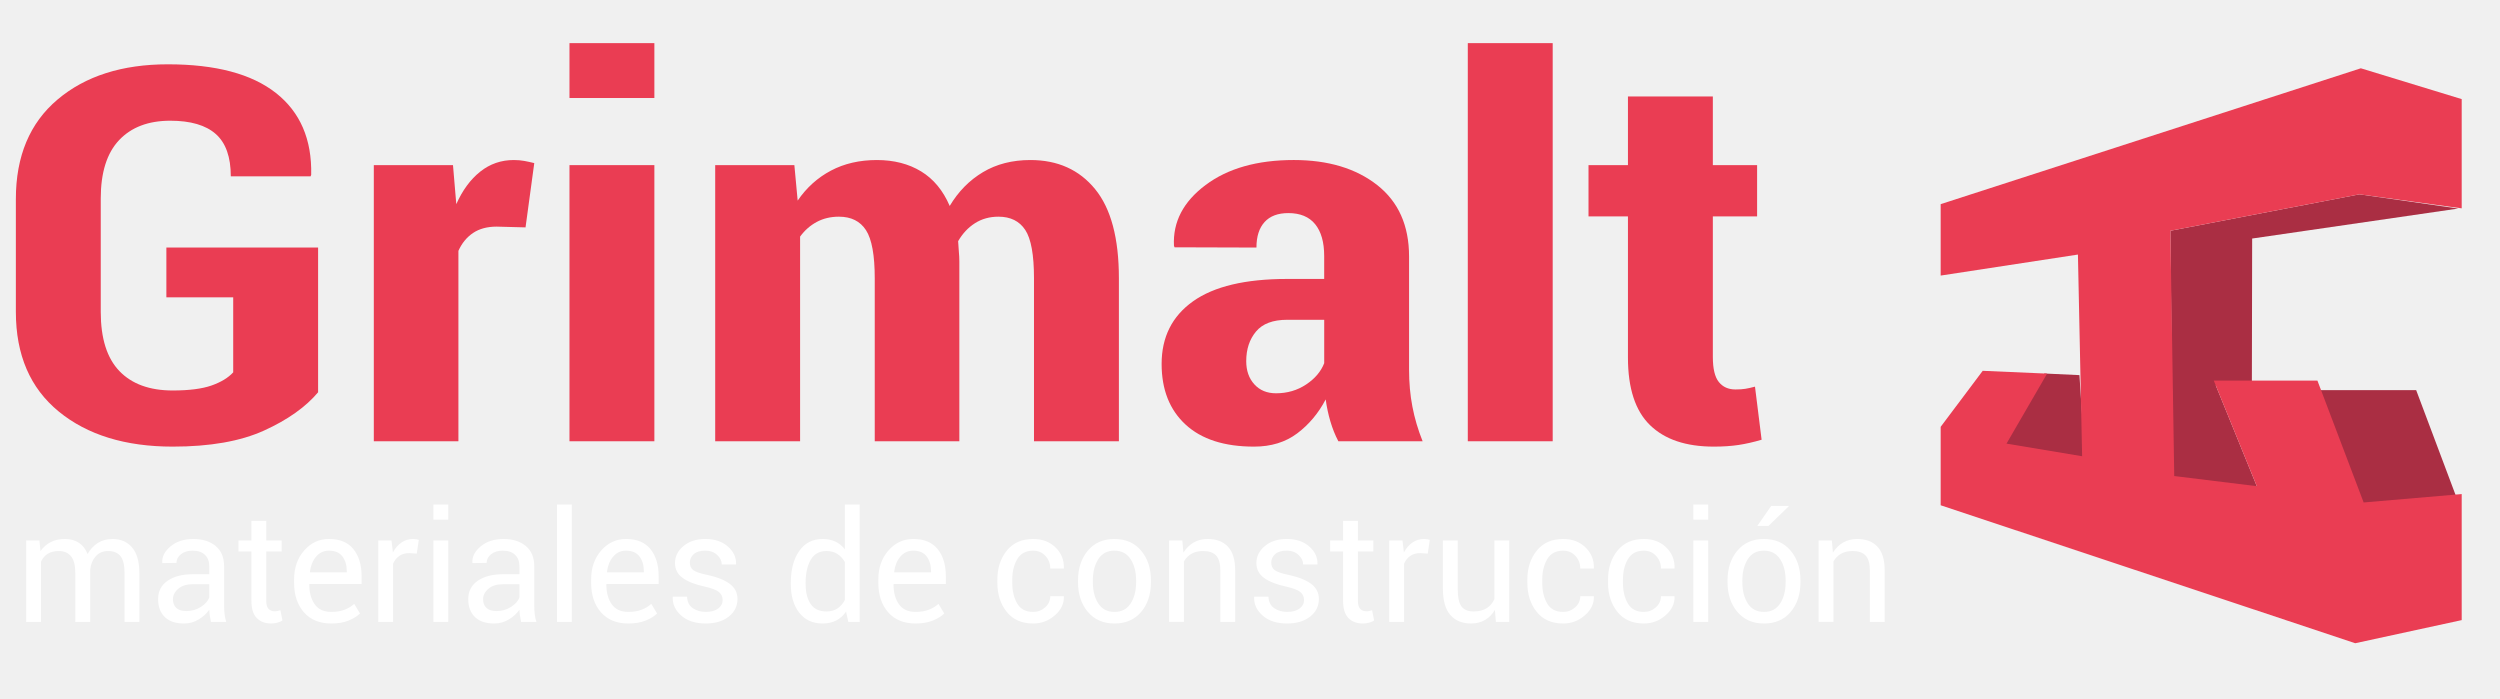
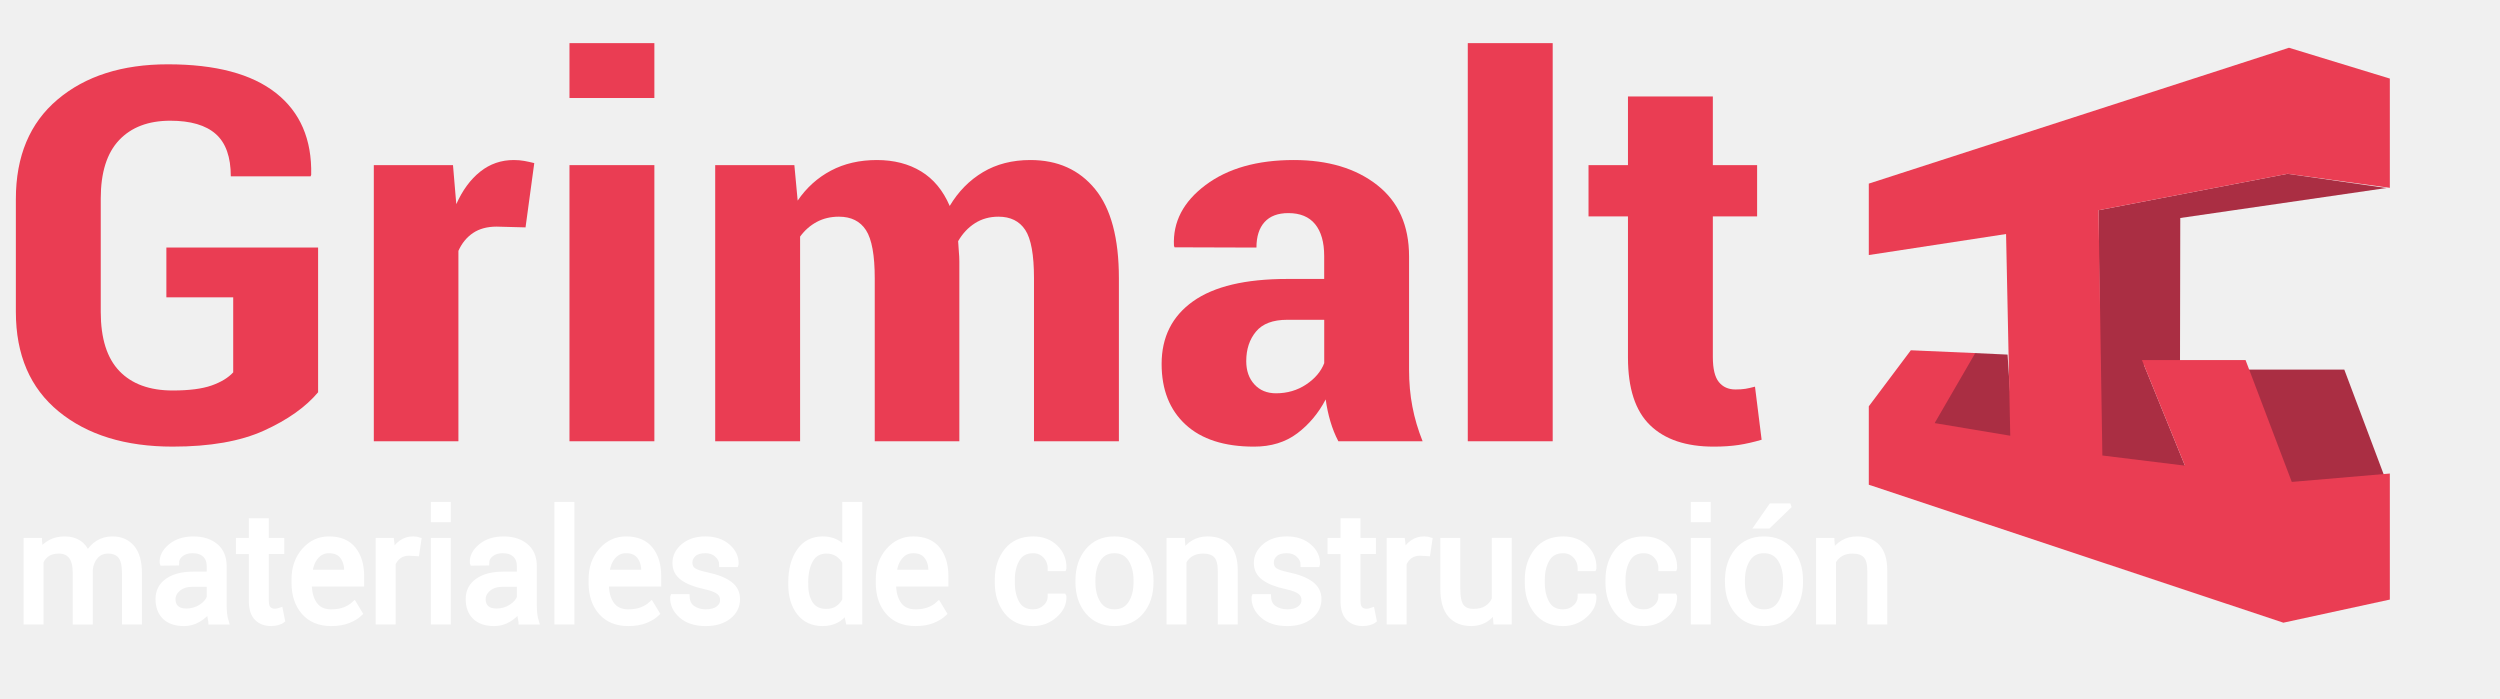
- <svg xmlns="http://www.w3.org/2000/svg" version="1.1" baseProfile="tiny" id="Layer_1" x="0px" y="0px" width="243.5px" height="68px" viewBox="0 0 243.5 68" xml:space="preserve">
+ <svg xmlns="http://www.w3.org/2000/svg" version="1.1" id="Layer_1" x="0px" y="0px" width="243.5px" height="68px" viewBox="0 0 243.5 68" enable-background="new 0 0 243.5 68" xml:space="preserve">
  <g>
    <g>
      <g>
-         <polygon fill="#AA2E43" points="235.335,38 225.717,38 229.912,49.754 239.429,48.893    " />
+         <polygon fill="#AA2E43" points="228.335,36 218.717,36 222.912,47.754 232.43,46.893    " />
      </g>
      <g>
-         <polygon fill="#AA2E43" points="239.429,20.313 219.36,23.233 219.332,37.48 215.81,37.523 219.984,47.776 211.646,46.573      211.394,22.476 229.811,18.928    " />
+         <polygon fill="#AA2E43" points="232.43,18.313 212.359,21.233 212.332,35.48 208.811,35.523 212.984,45.775 204.646,44.573      204.395,20.476 222.811,16.928    " />
      </g>
      <g>
-         <polygon fill="#AA2E43" points="199.117,36.378 202.536,36.537 203.073,44.643 195.313,43.275    " />
+         <polygon fill="#AA2E43" points="192.117,34.378 195.536,34.537 196.072,42.643 188.312,41.275    " />
      </g>
    </g>
-     <polygon fill="#EA3D53" points="189.021,49.213 229.4,62.65 239.769,60.399 239.769,48.122 230.219,48.94 225.717,37.071    215.623,37.071 219.812,47.355 211.77,46.366 211.394,22.476 229.811,18.928 239.769,20.293 239.769,9.653 229.945,6.651    189.021,19.884 189.021,26.841 202.39,24.794 202.799,44.439 195.433,43.21 199.389,36.39 193.115,36.117 189.021,41.574  " />
+     <polygon fill="#EA3D53" points="182.021,47.213 222.4,60.65 232.77,58.398 232.77,46.122 223.219,46.939 218.717,35.07    208.623,35.07 212.812,45.355 204.77,44.366 204.395,20.476 222.811,16.928 232.77,18.293 232.77,7.653 222.945,4.651    182.021,17.884 182.021,24.841 195.391,22.794 195.799,42.439 188.434,41.21 192.389,34.391 186.115,34.117 182.021,39.574  " />
  </g>
  <g>
-     <path fill="#EA3D53" d="M30.984,38.207c-1.213,1.441-2.967,2.685-5.263,3.728c-2.298,1.045-5.263,1.566-8.899,1.566   c-4.614,0-8.313-1.139-11.099-3.418c-2.786-2.278-4.178-5.514-4.178-9.707V19.389c0-4.176,1.353-7.408,4.061-9.695   c2.707-2.287,6.29-3.43,10.746-3.43c4.652,0,8.161,0.932,10.527,2.796c2.365,1.865,3.508,4.521,3.431,7.967l-0.059,0.149h-7.771   c0-1.889-0.489-3.264-1.466-4.126s-2.454-1.292-4.427-1.292c-2.132,0-3.793,0.629-4.985,1.889c-1.193,1.26-1.789,3.157-1.789,5.692   v11.037c0,2.585,0.605,4.508,1.818,5.767c1.211,1.259,2.941,1.89,5.19,1.89c1.602,0,2.863-0.163,3.782-0.485   c0.918-0.323,1.623-0.75,2.111-1.281v-7.308h-6.509v-4.847h14.778V38.207z" />
-     <path fill="#EA3D53" d="M51.187,22.148l-2.815-0.075c-0.918,0-1.686,0.208-2.301,0.621c-0.615,0.416-1.09,0.995-1.422,1.741v18.544   h-8.24V16.083h7.712l0.322,3.803c0.605-1.358,1.383-2.415,2.331-3.168c0.948-0.754,2.038-1.131,3.27-1.131   c0.371,0,0.713,0.029,1.026,0.087c0.312,0.058,0.635,0.128,0.968,0.211L51.187,22.148z" />
+     <path fill="#EA3D53" d="M30.984,38.207c-1.213,1.441-2.967,2.686-5.263,3.729c-2.298,1.045-5.263,1.565-8.899,1.565   c-4.614,0-8.313-1.14-11.099-3.418c-2.786-2.278-4.178-5.515-4.178-9.707V19.389c0-4.176,1.353-7.408,4.061-9.695   c2.707-2.287,6.29-3.43,10.746-3.43c4.652,0,8.161,0.932,10.527,2.796c2.365,1.865,3.508,4.521,3.431,7.967l-0.059,0.149H22.48   c0-1.889-0.489-3.264-1.466-4.126c-0.977-0.862-2.454-1.292-4.427-1.292c-2.132,0-3.793,0.629-4.985,1.889   c-1.193,1.26-1.789,3.157-1.789,5.692v11.037c0,2.585,0.605,4.508,1.818,5.767c1.211,1.26,2.941,1.891,5.19,1.891   c1.602,0,2.863-0.163,3.782-0.485c0.918-0.323,1.623-0.75,2.111-1.28v-7.309h-6.509v-4.847h14.778L30.984,38.207L30.984,38.207z" />
+     <path fill="#EA3D53" d="M51.187,22.148l-2.815-0.075c-0.918,0-1.686,0.208-2.301,0.621c-0.615,0.416-1.09,0.995-1.422,1.741v18.543   h-8.24V16.083h7.712l0.322,3.803c0.605-1.358,1.383-2.415,2.331-3.168c0.948-0.754,2.038-1.131,3.27-1.131   c0.371,0,0.713,0.029,1.026,0.087c0.312,0.058,0.635,0.128,0.968,0.211L51.187,22.148z" />
    <path fill="#EA3D53" d="M63.736,9.546h-8.269V4.201h8.269V9.546z M63.736,42.979h-8.269V16.083h8.269V42.979z" />
-     <path fill="#EA3D53" d="M77.371,16.083l0.322,3.456c0.86-1.259,1.939-2.233,3.24-2.921c1.3-0.687,2.79-1.031,4.472-1.031   c1.661,0,3.097,0.369,4.31,1.106c1.211,0.738,2.141,1.861,2.786,3.368c0.84-1.408,1.92-2.505,3.24-3.293   c1.319-0.787,2.859-1.181,4.619-1.181c2.658,0,4.759,0.944,6.304,2.834c1.543,1.889,2.316,4.781,2.316,8.675v15.885h-8.269V27.095   c0-2.27-0.284-3.836-0.851-4.698c-0.567-0.861-1.437-1.292-2.609-1.292c-0.861,0-1.623,0.212-2.287,0.634   c-0.665,0.423-1.212,1.006-1.642,1.752c0.02,0.415,0.044,0.771,0.074,1.069c0.029,0.298,0.044,0.597,0.044,0.895v17.525H85.2   V27.095c0-2.237-0.284-3.794-0.85-4.673c-0.567-0.878-1.447-1.317-2.639-1.317c-0.802,0-1.52,0.17-2.155,0.51   c-0.636,0.339-1.178,0.816-1.627,1.429v19.937H69.66V16.083H77.371z" />
-     <path fill="#EA3D53" d="M130.355,42.979c-0.313-0.597-0.572-1.244-0.777-1.939c-0.205-0.696-0.358-1.409-0.455-2.137   c-0.704,1.341-1.627,2.444-2.771,3.305c-1.144,0.862-2.546,1.293-4.208,1.293c-2.894,0-5.117-0.715-6.671-2.15   c-1.554-1.433-2.331-3.401-2.331-5.904c0-2.618,1.021-4.652,3.064-6.103c2.042-1.45,5.096-2.175,9.163-2.175h3.607v-2.237   c0-1.342-0.294-2.374-0.88-3.095s-1.457-1.082-2.61-1.082c-1.017,0-1.789,0.291-2.316,0.871c-0.528,0.581-0.792,1.409-0.792,2.486   l-7.975-0.025l-0.059-0.149c-0.118-2.32,0.909-4.292,3.078-5.916c2.17-1.624,5.034-2.436,8.591-2.436   c3.343,0,6.05,0.812,8.122,2.436c2.072,1.624,3.108,3.945,3.108,6.96v11.037c0,1.259,0.107,2.453,0.323,3.579   c0.214,1.127,0.547,2.255,0.997,3.381H130.355z M124.286,38.306c1.093,0,2.071-0.286,2.932-0.858   c0.859-0.571,1.446-1.263,1.76-2.076v-4.225h-3.607c-1.388,0-2.4,0.381-3.035,1.144c-0.636,0.762-0.953,1.723-0.953,2.883   c0,0.929,0.264,1.683,0.792,2.262C122.703,38.016,123.406,38.306,124.286,38.306z" />
-     <path fill="#EA3D53" d="M151.232,42.979h-8.269V4.201h8.269V42.979z" />
-     <path fill="#EA3D53" d="M166.831,9.396v6.687h4.311v4.997h-4.311v13.697c0,1.142,0.195,1.954,0.587,2.436   c0.389,0.48,0.927,0.72,1.613,0.72c0.389,0,0.712-0.02,0.967-0.063c0.253-0.041,0.565-0.111,0.938-0.21l0.645,5.17   c-0.783,0.231-1.531,0.401-2.243,0.51c-0.714,0.106-1.521,0.161-2.419,0.161c-2.699,0-4.765-0.695-6.202-2.088   c-1.437-1.392-2.155-3.588-2.155-6.588V21.08h-3.841v-4.997h3.841V9.396H166.831z" />
+     <path fill="#EA3D53" d="M77.371,16.083l0.322,3.456c0.86-1.259,1.939-2.233,3.24-2.921c1.3-0.687,2.79-1.031,4.472-1.031   c1.661,0,3.097,0.369,4.31,1.106c1.211,0.738,2.141,1.861,2.786,3.368c0.84-1.408,1.92-2.505,3.24-3.293   c1.319-0.787,2.859-1.181,4.619-1.181c2.658,0,4.759,0.944,6.304,2.834c1.543,1.889,2.316,4.781,2.316,8.675V42.98h-8.269V27.095   c0-2.27-0.284-3.836-0.851-4.698c-0.567-0.861-1.437-1.292-2.609-1.292c-0.861,0-1.623,0.212-2.287,0.634   c-0.665,0.423-1.212,1.006-1.642,1.752c0.02,0.415,0.044,0.771,0.074,1.069c0.029,0.298,0.044,0.597,0.044,0.895V42.98H85.2V27.095   c0-2.237-0.284-3.794-0.85-4.673c-0.567-0.878-1.447-1.317-2.639-1.317c-0.802,0-1.52,0.17-2.155,0.51   c-0.636,0.339-1.178,0.816-1.627,1.429V42.98H69.66V16.083H77.371z" />
+     <path fill="#EA3D53" d="M130.355,42.979c-0.313-0.597-0.572-1.244-0.777-1.938c-0.205-0.696-0.357-1.409-0.455-2.138   c-0.704,1.342-1.627,2.445-2.771,3.306c-1.144,0.862-2.545,1.293-4.208,1.293c-2.894,0-5.117-0.715-6.671-2.149   c-1.554-1.434-2.331-3.401-2.331-5.904c0-2.618,1.021-4.652,3.064-6.104c2.042-1.45,5.096-2.175,9.163-2.175h3.607v-2.237   c0-1.342-0.295-2.374-0.881-3.095c-0.586-0.721-1.457-1.082-2.609-1.082c-1.018,0-1.789,0.291-2.316,0.871   c-0.527,0.581-0.792,1.409-0.792,2.486l-7.975-0.025l-0.059-0.149c-0.118-2.32,0.909-4.292,3.078-5.916   c2.17-1.624,5.034-2.436,8.592-2.436c3.342,0,6.049,0.812,8.121,2.436s3.108,3.945,3.108,6.96V36.02   c0,1.258,0.106,2.453,0.323,3.578c0.213,1.127,0.547,2.256,0.996,3.381H130.355z M124.286,38.307c1.093,0,2.071-0.287,2.932-0.858   c0.859-0.571,1.446-1.263,1.761-2.076v-4.225h-3.607c-1.389,0-2.4,0.381-3.035,1.144c-0.636,0.762-0.953,1.723-0.953,2.883   c0,0.93,0.264,1.684,0.792,2.262C122.703,38.016,123.406,38.307,124.286,38.307z" />
+     <path fill="#EA3D53" d="M151.232,42.979h-8.27V4.201h8.27V42.979z" />
+     <path fill="#EA3D53" d="M166.831,9.396v6.687h4.312v4.997h-4.312v13.697c0,1.142,0.194,1.953,0.587,2.436   c0.389,0.48,0.928,0.721,1.613,0.721c0.389,0,0.712-0.021,0.967-0.063c0.253-0.041,0.564-0.111,0.938-0.21l0.646,5.17   c-0.783,0.23-1.531,0.4-2.243,0.51c-0.714,0.105-1.521,0.161-2.419,0.161c-2.698,0-4.765-0.694-6.202-2.088   c-1.438-1.392-2.154-3.588-2.154-6.588V21.08h-3.842v-4.997h3.842V9.396H166.831z" />
  </g>
  <g>
-     <path fill="#FFFFFF" d="M3.839,52.643l0.103,1.041c0.259-0.376,0.588-0.668,0.986-0.876c0.398-0.208,0.861-0.312,1.389-0.312   s0.981,0.122,1.36,0.367c0.379,0.244,0.664,0.611,0.854,1.1c0.254-0.455,0.585-0.812,0.993-1.074   c0.408-0.261,0.886-0.392,1.433-0.392c0.807,0,1.444,0.277,1.914,0.832c0.469,0.555,0.704,1.389,0.704,2.503v4.743h-1.444v-4.757   c0-0.782-0.134-1.335-0.403-1.661c-0.269-0.325-0.67-0.487-1.202-0.487c-0.494,0-0.894,0.171-1.199,0.513   c-0.306,0.342-0.485,0.774-0.539,1.297v0.059v5.036H7.335v-4.757c0-0.743-0.138-1.287-0.414-1.631   c-0.276-0.344-0.673-0.517-1.191-0.517c-0.439,0-0.801,0.09-1.085,0.271c-0.283,0.181-0.501,0.435-0.652,0.762v5.872H2.549v-7.932   H3.839z" />
-     <path fill="#FFFFFF" d="M20.545,60.575c-0.049-0.239-0.087-0.451-0.113-0.634c-0.027-0.183-0.043-0.368-0.048-0.553   c-0.269,0.381-0.62,0.7-1.052,0.957c-0.433,0.257-0.898,0.385-1.396,0.385c-0.826,0-1.455-0.211-1.888-0.634   c-0.433-0.423-0.649-1.005-0.649-1.749c0-0.757,0.307-1.35,0.92-1.777c0.613-0.428,1.445-0.642,2.496-0.642h1.569v-0.784   c0-0.464-0.142-0.832-0.425-1.104c-0.283-0.271-0.684-0.407-1.202-0.407c-0.469,0-0.848,0.117-1.136,0.352   c-0.288,0.234-0.433,0.516-0.433,0.843l-1.371,0.015l-0.015-0.044c-0.034-0.577,0.236-1.104,0.81-1.583   c0.574-0.479,1.316-0.718,2.225-0.718c0.899,0,1.623,0.229,2.17,0.686s0.821,1.115,0.821,1.976v3.819   c0,0.284,0.015,0.557,0.044,0.821c0.03,0.264,0.083,0.523,0.162,0.777H20.545z M18.148,59.519c0.523,0,0.995-0.134,1.415-0.403   c0.42-0.269,0.694-0.576,0.821-0.923v-1.29h-1.62c-0.582,0-1.047,0.146-1.396,0.439c-0.349,0.293-0.524,0.638-0.524,1.034   c0,0.352,0.11,0.63,0.33,0.836C17.393,59.417,17.718,59.519,18.148,59.519z" />
-     <path fill="#FFFFFF" d="M25.933,50.73v1.913h1.503v1.07h-1.503v4.816c0,0.372,0.077,0.633,0.231,0.785s0.358,0.227,0.612,0.227   c0.083,0,0.176-0.011,0.278-0.033s0.188-0.045,0.257-0.07l0.198,0.99c-0.107,0.088-0.267,0.16-0.477,0.216   c-0.21,0.056-0.418,0.084-0.623,0.084c-0.586,0-1.053-0.177-1.4-0.531c-0.347-0.354-0.521-0.91-0.521-1.668v-4.816h-1.261v-1.07   h1.261V50.73H25.933z" />
-     <path fill="#FFFFFF" d="M32.266,60.729c-1.139,0-2.027-0.364-2.665-1.092c-0.638-0.728-0.957-1.686-0.957-2.874V56.44   c0-1.139,0.329-2.081,0.986-2.826c0.657-0.746,1.46-1.118,2.408-1.118c1.061,0,1.856,0.33,2.386,0.99s0.795,1.537,0.795,2.631   v0.763h-5.073l-0.022,0.037c0,0.796,0.176,1.443,0.528,1.939c0.352,0.496,0.889,0.744,1.612,0.744c0.489,0,0.917-0.069,1.287-0.209   c0.369-0.139,0.686-0.331,0.949-0.575l0.564,0.938c-0.283,0.273-0.657,0.504-1.122,0.692S32.921,60.729,32.266,60.729z    M32.039,53.633c-0.503,0-0.92,0.194-1.25,0.583c-0.33,0.388-0.531,0.886-0.604,1.492l0.015,0.037h3.577v-0.118   c0-0.576-0.142-1.053-0.425-1.429C33.068,53.821,32.63,53.633,32.039,53.633z" />
-     <path fill="#FFFFFF" d="M40.594,53.919l-0.74-0.044c-0.381,0-0.703,0.091-0.964,0.271c-0.262,0.181-0.463,0.435-0.605,0.762v5.667   h-1.444v-7.932h1.29l0.139,1.158c0.225-0.41,0.502-0.73,0.832-0.96c0.33-0.23,0.71-0.345,1.14-0.345   c0.107,0,0.21,0.009,0.308,0.026s0.178,0.035,0.242,0.055L40.594,53.919z" />
-     <path fill="#FFFFFF" d="M43.658,50.613h-1.444v-1.474h1.444V50.613z M43.658,60.575h-1.444v-7.932h1.444V60.575z" />
-     <path fill="#FFFFFF" d="M50.754,60.575c-0.049-0.239-0.087-0.451-0.113-0.634c-0.027-0.183-0.043-0.368-0.048-0.553   c-0.269,0.381-0.62,0.7-1.052,0.957c-0.433,0.257-0.898,0.385-1.396,0.385c-0.826,0-1.455-0.211-1.888-0.634   c-0.433-0.423-0.649-1.005-0.649-1.749c0-0.757,0.307-1.35,0.92-1.777c0.613-0.428,1.445-0.642,2.496-0.642h1.569v-0.784   c0-0.464-0.142-0.832-0.425-1.104c-0.283-0.271-0.684-0.407-1.202-0.407c-0.469,0-0.848,0.117-1.136,0.352   c-0.288,0.234-0.433,0.516-0.433,0.843l-1.371,0.015l-0.015-0.044c-0.034-0.577,0.236-1.104,0.81-1.583   c0.574-0.479,1.316-0.718,2.225-0.718c0.899,0,1.623,0.229,2.17,0.686s0.821,1.115,0.821,1.976v3.819   c0,0.284,0.015,0.557,0.044,0.821c0.03,0.264,0.083,0.523,0.162,0.777H50.754z M48.357,59.519c0.523,0,0.995-0.134,1.415-0.403   c0.42-0.269,0.694-0.576,0.821-0.923v-1.29h-1.62c-0.582,0-1.047,0.146-1.396,0.439c-0.349,0.293-0.524,0.638-0.524,1.034   c0,0.352,0.11,0.63,0.33,0.836C47.602,59.417,47.927,59.519,48.357,59.519z" />
-     <path fill="#FFFFFF" d="M55.694,60.575H54.25V49.139h1.444V60.575z" />
-     <path fill="#FFFFFF" d="M61.199,60.729c-1.139,0-2.027-0.364-2.665-1.092c-0.638-0.728-0.957-1.686-0.957-2.874V56.44   c0-1.139,0.329-2.081,0.986-2.826c0.657-0.746,1.46-1.118,2.408-1.118c1.061,0,1.856,0.33,2.386,0.99s0.795,1.537,0.795,2.631   v0.763h-5.073l-0.022,0.037c0,0.796,0.176,1.443,0.528,1.939c0.352,0.496,0.889,0.744,1.612,0.744c0.489,0,0.917-0.069,1.287-0.209   c0.369-0.139,0.686-0.331,0.949-0.575L64,59.754c-0.283,0.273-0.657,0.504-1.122,0.692S61.854,60.729,61.199,60.729z    M60.972,53.633c-0.503,0-0.92,0.194-1.25,0.583c-0.33,0.388-0.531,0.886-0.604,1.492l0.015,0.037h3.577v-0.118   c0-0.576-0.142-1.053-0.425-1.429C62.001,53.821,61.563,53.633,60.972,53.633z" />
-     <path fill="#FFFFFF" d="M70.385,58.441c0-0.317-0.121-0.577-0.363-0.777c-0.242-0.2-0.7-0.376-1.375-0.528   c-0.934-0.2-1.651-0.481-2.151-0.843c-0.501-0.362-0.751-0.846-0.751-1.452c0-0.645,0.275-1.197,0.825-1.657   c0.55-0.459,1.262-0.689,2.137-0.689c0.899,0,1.627,0.245,2.185,0.733c0.557,0.489,0.823,1.058,0.799,1.708l-0.015,0.044h-1.378   c0-0.342-0.15-0.652-0.451-0.931c-0.3-0.279-0.681-0.418-1.14-0.418c-0.508,0-0.888,0.115-1.14,0.345   c-0.251,0.229-0.377,0.503-0.377,0.821c0,0.313,0.109,0.555,0.326,0.726c0.218,0.171,0.666,0.328,1.345,0.469   c0.973,0.205,1.71,0.496,2.214,0.873c0.503,0.376,0.755,0.867,0.755,1.473c0,0.704-0.285,1.278-0.854,1.723   c-0.569,0.445-1.313,0.667-2.232,0.667c-1.012,0-1.808-0.256-2.39-0.77s-0.858-1.112-0.829-1.796l0.015-0.044h1.378   c0.024,0.513,0.215,0.888,0.572,1.125c0.356,0.237,0.774,0.355,1.253,0.355c0.513,0,0.915-0.108,1.206-0.326   C70.239,59.056,70.385,58.779,70.385,58.441z" />
-     <path fill="#FFFFFF" d="M77.026,56.755c0-1.275,0.272-2.304,0.817-3.086c0.545-0.782,1.309-1.173,2.291-1.173   c0.464,0,0.876,0.085,1.235,0.257c0.359,0.171,0.666,0.42,0.92,0.748v-4.362h1.444v11.436h-1.107l-0.22-1.004   c-0.259,0.381-0.579,0.67-0.96,0.865s-0.824,0.293-1.327,0.293c-0.968,0-1.726-0.351-2.272-1.052   c-0.547-0.701-0.821-1.624-0.821-2.767V56.755z M78.47,56.91c0,0.801,0.164,1.443,0.491,1.924c0.327,0.481,0.835,0.722,1.524,0.722   c0.43,0,0.792-0.098,1.085-0.293c0.293-0.195,0.533-0.469,0.718-0.821V54.74c-0.186-0.327-0.426-0.587-0.722-0.781   c-0.296-0.193-0.651-0.29-1.067-0.29c-0.694,0-1.206,0.286-1.536,0.858c-0.33,0.572-0.495,1.314-0.495,2.228V56.91z" />
-     <path fill="#FFFFFF" d="M89.172,60.729c-1.139,0-2.027-0.364-2.665-1.092c-0.638-0.728-0.957-1.686-0.957-2.874V56.44   c0-1.139,0.329-2.081,0.986-2.826c0.657-0.746,1.46-1.118,2.408-1.118c1.061,0,1.856,0.33,2.386,0.99s0.795,1.537,0.795,2.631   v0.763h-5.073l-0.022,0.037c0,0.796,0.176,1.443,0.528,1.939c0.352,0.496,0.889,0.744,1.612,0.744c0.489,0,0.917-0.069,1.287-0.209   c0.369-0.139,0.686-0.331,0.949-0.575l0.564,0.938c-0.283,0.273-0.657,0.504-1.122,0.692S89.828,60.729,89.172,60.729z    M88.945,53.633c-0.503,0-0.92,0.194-1.25,0.583c-0.33,0.388-0.531,0.886-0.604,1.492l0.015,0.037h3.577v-0.118   c0-0.576-0.142-1.053-0.425-1.429C89.974,53.821,89.537,53.633,88.945,53.633z" />
-     <path fill="#FFFFFF" d="M100.63,59.6c0.445,0,0.833-0.147,1.166-0.443c0.333-0.295,0.499-0.659,0.499-1.088h1.305l0.022,0.044   c0.02,0.684-0.273,1.292-0.879,1.821c-0.606,0.53-1.31,0.795-2.111,0.795c-1.114,0-1.974-0.378-2.58-1.136   c-0.606-0.757-0.909-1.701-0.909-2.83v-0.308c0-1.119,0.304-2.059,0.913-2.818c0.608-0.76,1.467-1.14,2.577-1.14   c0.885,0,1.609,0.274,2.173,0.821c0.564,0.548,0.837,1.22,0.817,2.016l-0.015,0.044h-1.312c0-0.484-0.158-0.896-0.473-1.235   c-0.315-0.339-0.712-0.509-1.191-0.509c-0.708,0-1.225,0.275-1.55,0.825s-0.487,1.216-0.487,1.998v0.308   c0,0.797,0.16,1.469,0.48,2.016C99.392,59.326,99.912,59.6,100.63,59.6z" />
-     <path fill="#FFFFFF" d="M104.999,56.536c0-1.173,0.318-2.139,0.953-2.899c0.635-0.76,1.498-1.14,2.587-1.14   c1.1,0,1.968,0.379,2.606,1.136s0.957,1.725,0.957,2.903v0.161c0,1.183-0.317,2.15-0.953,2.903c-0.635,0.753-1.5,1.129-2.595,1.129   s-1.961-0.377-2.599-1.132s-0.957-1.722-0.957-2.899V56.536z M106.443,56.697c0,0.841,0.177,1.535,0.531,2.082   s0.881,0.821,1.58,0.821c0.689,0,1.212-0.273,1.569-0.821s0.535-1.241,0.535-2.082v-0.161c0-0.831-0.18-1.522-0.539-2.075   c-0.359-0.552-0.886-0.828-1.58-0.828c-0.689,0-1.21,0.276-1.565,0.828c-0.354,0.553-0.531,1.244-0.531,2.075V56.697z" />
-     <path fill="#FFFFFF" d="M115.159,52.643l0.103,1.18c0.264-0.42,0.595-0.746,0.993-0.979c0.398-0.232,0.852-0.348,1.36-0.348   c0.855,0,1.518,0.25,1.987,0.751c0.469,0.501,0.704,1.274,0.704,2.32v5.007h-1.444v-4.978c0-0.699-0.138-1.195-0.414-1.488   c-0.276-0.293-0.698-0.44-1.264-0.44c-0.445,0-0.822,0.089-1.133,0.268c-0.311,0.179-0.556,0.429-0.737,0.751v5.886h-1.444v-7.932   H115.159z" />
-     <path fill="#FFFFFF" d="M127.013,58.441c0-0.317-0.121-0.577-0.363-0.777c-0.242-0.2-0.7-0.376-1.375-0.528   c-0.934-0.2-1.651-0.481-2.151-0.843c-0.501-0.362-0.751-0.846-0.751-1.452c0-0.645,0.275-1.197,0.825-1.657   c0.55-0.459,1.262-0.689,2.137-0.689c0.899,0,1.627,0.245,2.185,0.733c0.557,0.489,0.823,1.058,0.799,1.708l-0.015,0.044h-1.378   c0-0.342-0.15-0.652-0.451-0.931c-0.3-0.279-0.681-0.418-1.14-0.418c-0.508,0-0.888,0.115-1.14,0.345   c-0.251,0.229-0.377,0.503-0.377,0.821c0,0.313,0.109,0.555,0.326,0.726c0.218,0.171,0.666,0.328,1.345,0.469   c0.973,0.205,1.71,0.496,2.214,0.873c0.503,0.376,0.755,0.867,0.755,1.473c0,0.704-0.285,1.278-0.854,1.723   c-0.569,0.445-1.313,0.667-2.232,0.667c-1.012,0-1.808-0.256-2.39-0.77s-0.858-1.112-0.829-1.796l0.015-0.044h1.378   c0.024,0.513,0.215,0.888,0.572,1.125c0.356,0.237,0.774,0.355,1.253,0.355c0.513,0,0.915-0.108,1.206-0.326   C126.867,59.056,127.013,58.779,127.013,58.441z" />
-     <path fill="#FFFFFF" d="M132.261,50.73v1.913h1.503v1.07h-1.503v4.816c0,0.372,0.077,0.633,0.231,0.785s0.358,0.227,0.612,0.227   c0.083,0,0.176-0.011,0.278-0.033s0.188-0.045,0.257-0.07l0.198,0.99c-0.107,0.088-0.267,0.16-0.477,0.216   c-0.21,0.056-0.418,0.084-0.623,0.084c-0.586,0-1.053-0.177-1.4-0.531c-0.347-0.354-0.521-0.91-0.521-1.668v-4.816h-1.261v-1.07   h1.261V50.73H132.261z" />
-     <path fill="#FFFFFF" d="M139.064,53.919l-0.74-0.044c-0.381,0-0.703,0.091-0.964,0.271c-0.262,0.181-0.463,0.435-0.605,0.762v5.667   h-1.444v-7.932h1.29l0.139,1.158c0.225-0.41,0.502-0.73,0.832-0.96c0.33-0.23,0.71-0.345,1.14-0.345   c0.107,0,0.21,0.009,0.308,0.026s0.178,0.035,0.242,0.055L139.064,53.919z" />
-     <path fill="#FFFFFF" d="M145.603,59.402c-0.249,0.425-0.569,0.752-0.96,0.982c-0.391,0.229-0.843,0.344-1.356,0.344   c-0.865,0-1.539-0.276-2.023-0.828s-0.726-1.412-0.726-2.581v-4.677h1.444v4.691c0,0.846,0.125,1.427,0.374,1.745   c0.249,0.318,0.638,0.477,1.166,0.477c0.513,0,0.937-0.104,1.272-0.312c0.334-0.208,0.587-0.502,0.758-0.883v-5.718h1.444v7.932   h-1.297L145.603,59.402z" />
-     <path fill="#FFFFFF" d="M152.251,59.6c0.445,0,0.833-0.147,1.166-0.443c0.333-0.295,0.499-0.659,0.499-1.088h1.305l0.022,0.044   c0.02,0.684-0.273,1.292-0.879,1.821c-0.606,0.53-1.31,0.795-2.111,0.795c-1.114,0-1.974-0.378-2.58-1.136   c-0.606-0.757-0.909-1.701-0.909-2.83v-0.308c0-1.119,0.304-2.059,0.913-2.818c0.608-0.76,1.467-1.14,2.577-1.14   c0.885,0,1.609,0.274,2.173,0.821c0.564,0.548,0.837,1.22,0.817,2.016l-0.015,0.044h-1.312c0-0.484-0.158-0.896-0.473-1.235   c-0.315-0.339-0.712-0.509-1.191-0.509c-0.708,0-1.225,0.275-1.55,0.825s-0.487,1.216-0.487,1.998v0.308   c0,0.797,0.16,1.469,0.48,2.016C151.014,59.326,151.533,59.6,152.251,59.6z" />
-     <path fill="#FFFFFF" d="M160.11,59.6c0.445,0,0.833-0.147,1.166-0.443c0.333-0.295,0.499-0.659,0.499-1.088h1.305l0.022,0.044   c0.02,0.684-0.273,1.292-0.879,1.821c-0.606,0.53-1.31,0.795-2.111,0.795c-1.114,0-1.974-0.378-2.58-1.136   c-0.606-0.757-0.909-1.701-0.909-2.83v-0.308c0-1.119,0.304-2.059,0.913-2.818c0.608-0.76,1.467-1.14,2.577-1.14   c0.885,0,1.609,0.274,2.173,0.821c0.564,0.548,0.837,1.22,0.817,2.016l-0.015,0.044h-1.312c0-0.484-0.158-0.896-0.473-1.235   c-0.315-0.339-0.712-0.509-1.191-0.509c-0.708,0-1.225,0.275-1.55,0.825s-0.487,1.216-0.487,1.998v0.308   c0,0.797,0.16,1.469,0.48,2.016C158.872,59.326,159.392,59.6,160.11,59.6z" />
-     <path fill="#FFFFFF" d="M166.377,50.613h-1.444v-1.474h1.444V50.613z M166.377,60.575h-1.444v-7.932h1.444V60.575z" />
-     <path fill="#FFFFFF" d="M168.262,56.536c0-1.173,0.318-2.139,0.953-2.899c0.635-0.76,1.498-1.14,2.587-1.14   c1.1,0,1.968,0.379,2.606,1.136s0.957,1.725,0.957,2.903v0.161c0,1.183-0.317,2.15-0.953,2.903c-0.635,0.753-1.5,1.129-2.595,1.129   s-1.961-0.377-2.599-1.132s-0.957-1.722-0.957-2.899V56.536z M169.706,56.697c0,0.841,0.177,1.535,0.531,2.082   s0.881,0.821,1.58,0.821c0.689,0,1.212-0.273,1.569-0.821s0.535-1.241,0.535-2.082v-0.161c0-0.831-0.18-1.522-0.539-2.075   c-0.359-0.552-0.886-0.828-1.58-0.828c-0.689,0-1.21,0.276-1.565,0.828c-0.354,0.553-0.531,1.244-0.531,2.075V56.697z    M172.514,49.279h1.686l0.015,0.044l-1.972,1.906h-1.085L172.514,49.279z" />
-     <path fill="#FFFFFF" d="M178.422,52.643l0.103,1.18c0.264-0.42,0.595-0.746,0.993-0.979c0.398-0.232,0.852-0.348,1.36-0.348   c0.855,0,1.518,0.25,1.987,0.751c0.469,0.501,0.704,1.274,0.704,2.32v5.007h-1.444v-4.978c0-0.699-0.138-1.195-0.414-1.488   c-0.276-0.293-0.698-0.44-1.264-0.44c-0.445,0-0.822,0.089-1.133,0.268c-0.311,0.179-0.556,0.429-0.737,0.751v5.886h-1.444v-7.932   H178.422z" />
+     <path fill="#FFFFFF" stroke="#FFFFFF" stroke-width="0.5" stroke-miterlimit="10" d="M3.839,52.643l0.103,1.041   c0.259-0.375,0.588-0.668,0.986-0.875c0.398-0.209,0.861-0.312,1.389-0.312c0.528,0,0.981,0.122,1.36,0.367   c0.379,0.244,0.664,0.611,0.854,1.1c0.254-0.455,0.585-0.812,0.993-1.074c0.408-0.261,0.886-0.392,1.433-0.392   c0.807,0,1.444,0.276,1.914,0.832c0.469,0.555,0.704,1.389,0.704,2.503v4.743h-1.444v-4.757c0-0.782-0.134-1.336-0.403-1.661   s-0.67-0.487-1.202-0.487c-0.494,0-0.894,0.171-1.199,0.514c-0.306,0.342-0.485,0.773-0.539,1.297v0.059v5.036H7.335v-4.757   c0-0.743-0.138-1.287-0.414-1.631C6.645,53.843,6.248,53.67,5.73,53.67c-0.439,0-0.801,0.09-1.085,0.271   c-0.283,0.181-0.501,0.435-0.652,0.762v5.872H2.549v-7.933H3.839z" />
+     <path fill="#FFFFFF" stroke="#FFFFFF" stroke-width="0.5" stroke-miterlimit="10" d="M20.545,60.575   c-0.049-0.239-0.087-0.451-0.113-0.634c-0.027-0.184-0.043-0.368-0.048-0.553c-0.269,0.381-0.62,0.699-1.052,0.956   c-0.433,0.257-0.898,0.386-1.396,0.386c-0.826,0-1.455-0.211-1.888-0.635c-0.433-0.423-0.649-1.005-0.649-1.748   c0-0.758,0.307-1.351,0.92-1.777c0.613-0.428,1.445-0.643,2.496-0.643h1.569v-0.783c0-0.465-0.142-0.832-0.425-1.104   c-0.283-0.271-0.684-0.407-1.202-0.407c-0.469,0-0.848,0.117-1.136,0.352s-0.433,0.517-0.433,0.844l-1.371,0.015l-0.015-0.044   c-0.034-0.576,0.236-1.104,0.81-1.583c0.574-0.479,1.316-0.718,2.225-0.718c0.899,0,1.623,0.229,2.17,0.686   c0.547,0.457,0.821,1.115,0.821,1.977v3.818c0,0.285,0.015,0.558,0.044,0.821c0.03,0.265,0.083,0.523,0.162,0.777h-1.489V60.575z    M18.148,59.52c0.523,0,0.995-0.135,1.415-0.403s0.694-0.576,0.821-0.923v-1.291h-1.62c-0.582,0-1.047,0.146-1.396,0.439   c-0.349,0.293-0.524,0.639-0.524,1.034c0,0.353,0.11,0.63,0.33,0.836C17.393,59.417,17.718,59.52,18.148,59.52z" />
+     <path fill="#FFFFFF" stroke="#FFFFFF" stroke-width="0.5" stroke-miterlimit="10" d="M25.933,50.73v1.912h1.503v1.07h-1.503v4.816   c0,0.371,0.077,0.633,0.231,0.785c0.154,0.151,0.358,0.227,0.612,0.227c0.083,0,0.176-0.011,0.278-0.033   c0.102-0.021,0.188-0.045,0.257-0.07l0.198,0.99c-0.107,0.088-0.267,0.16-0.477,0.217c-0.21,0.056-0.418,0.084-0.623,0.084   c-0.586,0-1.053-0.178-1.4-0.531c-0.347-0.354-0.521-0.91-0.521-1.668v-4.816h-1.261v-1.07h1.261V50.73H25.933z" />
+     <path fill="#FFFFFF" stroke="#FFFFFF" stroke-width="0.5" stroke-miterlimit="10" d="M32.266,60.729   c-1.139,0-2.027-0.363-2.665-1.092c-0.638-0.728-0.957-1.686-0.957-2.873v-0.324c0-1.139,0.329-2.08,0.986-2.825   c0.657-0.746,1.46-1.118,2.408-1.118c1.061,0,1.856,0.33,2.386,0.99c0.53,0.66,0.795,1.537,0.795,2.631v0.763h-5.073l-0.022,0.037   c0,0.796,0.176,1.442,0.528,1.938s0.889,0.744,1.612,0.744c0.489,0,0.917-0.068,1.287-0.209c0.369-0.139,0.686-0.33,0.949-0.574   l0.564,0.938c-0.283,0.273-0.657,0.504-1.122,0.691C33.477,60.634,32.921,60.729,32.266,60.729z M32.039,53.633   c-0.503,0-0.92,0.194-1.25,0.583c-0.33,0.388-0.531,0.886-0.604,1.492l0.015,0.037h3.577v-0.118c0-0.576-0.142-1.053-0.425-1.429   C33.068,53.82,32.63,53.633,32.039,53.633z" />
+     <path fill="#FFFFFF" stroke="#FFFFFF" stroke-width="0.5" stroke-miterlimit="10" d="M40.594,53.919l-0.74-0.044   c-0.381,0-0.703,0.091-0.964,0.271c-0.262,0.181-0.463,0.435-0.605,0.762v5.667h-1.444v-7.933h1.29l0.139,1.158   c0.225-0.41,0.502-0.73,0.832-0.96s0.71-0.345,1.14-0.345c0.107,0,0.21,0.009,0.308,0.025c0.098,0.018,0.178,0.035,0.242,0.056   L40.594,53.919z" />
+     <path fill="#FFFFFF" stroke="#FFFFFF" stroke-width="0.5" stroke-miterlimit="10" d="M43.658,50.613h-1.444v-1.475h1.444V50.613z    M43.658,60.575h-1.444v-7.933h1.444V60.575z" />
+     <path fill="#FFFFFF" stroke="#FFFFFF" stroke-width="0.5" stroke-miterlimit="10" d="M50.754,60.575   c-0.049-0.239-0.087-0.451-0.113-0.634c-0.027-0.184-0.043-0.368-0.048-0.553c-0.269,0.381-0.62,0.699-1.052,0.956   c-0.433,0.257-0.898,0.386-1.396,0.386c-0.826,0-1.455-0.211-1.888-0.635c-0.433-0.423-0.649-1.005-0.649-1.748   c0-0.758,0.307-1.351,0.92-1.777c0.613-0.428,1.445-0.643,2.496-0.643h1.569v-0.783c0-0.465-0.142-0.832-0.425-1.104   c-0.283-0.271-0.684-0.407-1.202-0.407c-0.469,0-0.848,0.117-1.136,0.352s-0.433,0.517-0.433,0.844l-1.371,0.015l-0.015-0.044   c-0.034-0.576,0.236-1.104,0.81-1.583c0.574-0.479,1.316-0.718,2.225-0.718c0.899,0,1.623,0.229,2.17,0.686   c0.547,0.457,0.821,1.115,0.821,1.977v3.818c0,0.285,0.015,0.558,0.044,0.821c0.03,0.265,0.083,0.523,0.162,0.777h-1.489V60.575z    M48.357,59.52c0.523,0,0.995-0.135,1.415-0.403s0.694-0.576,0.821-0.923v-1.291h-1.62c-0.582,0-1.047,0.146-1.396,0.439   c-0.349,0.293-0.524,0.639-0.524,1.034c0,0.353,0.11,0.63,0.33,0.836C47.602,59.417,47.927,59.52,48.357,59.52z" />
+     <path fill="#FFFFFF" stroke="#FFFFFF" stroke-width="0.5" stroke-miterlimit="10" d="M55.694,60.575H54.25V49.139h1.444V60.575z" />
+     <path fill="#FFFFFF" stroke="#FFFFFF" stroke-width="0.5" stroke-miterlimit="10" d="M61.199,60.729   c-1.139,0-2.027-0.363-2.665-1.092c-0.638-0.728-0.957-1.686-0.957-2.873v-0.324c0-1.139,0.329-2.08,0.986-2.825   c0.657-0.746,1.46-1.118,2.408-1.118c1.061,0,1.856,0.33,2.386,0.99c0.53,0.66,0.795,1.537,0.795,2.631v0.763h-5.073l-0.022,0.037   c0,0.796,0.176,1.442,0.528,1.938s0.889,0.744,1.612,0.744c0.489,0,0.917-0.068,1.287-0.209c0.369-0.139,0.686-0.33,0.949-0.574   L64,59.754c-0.283,0.273-0.657,0.504-1.122,0.691C62.413,60.634,61.854,60.729,61.199,60.729z M60.972,53.633   c-0.503,0-0.92,0.194-1.25,0.583c-0.33,0.388-0.531,0.886-0.604,1.492l0.015,0.037h3.577v-0.118c0-0.576-0.142-1.053-0.425-1.429   C62.001,53.82,61.563,53.633,60.972,53.633z" />
+     <path fill="#FFFFFF" stroke="#FFFFFF" stroke-width="0.5" stroke-miterlimit="10" d="M70.385,58.441   c0-0.317-0.121-0.577-0.363-0.777s-0.7-0.376-1.375-0.528c-0.934-0.2-1.651-0.48-2.151-0.843c-0.501-0.361-0.751-0.846-0.751-1.452   c0-0.646,0.275-1.196,0.825-1.657c0.55-0.459,1.262-0.688,2.137-0.688c0.899,0,1.627,0.245,2.185,0.733   c0.557,0.488,0.823,1.058,0.799,1.707l-0.015,0.045h-1.378c0-0.342-0.15-0.652-0.451-0.932c-0.3-0.279-0.681-0.418-1.14-0.418   c-0.508,0-0.888,0.115-1.14,0.346c-0.251,0.229-0.377,0.502-0.377,0.82c0,0.312,0.109,0.555,0.326,0.727   c0.218,0.17,0.666,0.328,1.345,0.469c0.973,0.205,1.71,0.496,2.214,0.873c0.503,0.376,0.755,0.867,0.755,1.473   c0,0.704-0.285,1.278-0.854,1.723c-0.569,0.445-1.313,0.668-2.232,0.668c-1.012,0-1.808-0.256-2.39-0.771s-0.858-1.112-0.829-1.796   l0.015-0.044h1.378c0.024,0.513,0.215,0.888,0.572,1.125c0.356,0.237,0.774,0.354,1.253,0.354c0.513,0,0.915-0.107,1.206-0.326   C70.239,59.057,70.385,58.779,70.385,58.441z" />
+     <path fill="#FFFFFF" stroke="#FFFFFF" stroke-width="0.5" stroke-miterlimit="10" d="M77.026,56.755   c0-1.274,0.272-2.304,0.817-3.086c0.545-0.782,1.309-1.173,2.291-1.173c0.464,0,0.876,0.085,1.235,0.257   c0.359,0.171,0.666,0.42,0.92,0.748v-4.362h1.444v11.437h-1.107l-0.22-1.005c-0.259,0.382-0.579,0.671-0.96,0.865   c-0.381,0.195-0.824,0.293-1.327,0.293c-0.968,0-1.726-0.351-2.272-1.052c-0.547-0.7-0.821-1.624-0.821-2.767V56.755z M78.47,56.91   c0,0.801,0.164,1.443,0.491,1.924s0.835,0.723,1.524,0.723c0.43,0,0.792-0.099,1.085-0.293c0.293-0.195,0.533-0.47,0.718-0.822   V54.74c-0.186-0.327-0.426-0.588-0.722-0.781s-0.651-0.29-1.067-0.29c-0.694,0-1.206,0.286-1.536,0.858s-0.495,1.313-0.495,2.228   v0.155H78.47z" />
+     <path fill="#FFFFFF" stroke="#FFFFFF" stroke-width="0.5" stroke-miterlimit="10" d="M89.172,60.729   c-1.139,0-2.027-0.363-2.665-1.092c-0.638-0.728-0.957-1.686-0.957-2.873v-0.324c0-1.139,0.329-2.08,0.986-2.825   c0.657-0.746,1.46-1.118,2.408-1.118c1.061,0,1.856,0.33,2.386,0.99c0.53,0.66,0.795,1.537,0.795,2.631v0.763h-5.073l-0.022,0.037   c0,0.796,0.176,1.442,0.528,1.938S88.447,59.6,89.17,59.6c0.489,0,0.917-0.068,1.287-0.209c0.369-0.139,0.686-0.33,0.949-0.574   l0.564,0.938c-0.283,0.273-0.657,0.504-1.122,0.691C90.383,60.634,89.828,60.729,89.172,60.729z M88.945,53.633   c-0.503,0-0.92,0.194-1.25,0.583c-0.33,0.388-0.531,0.886-0.604,1.492l0.015,0.037h3.577v-0.118c0-0.576-0.142-1.053-0.425-1.429   C89.974,53.82,89.537,53.633,88.945,53.633z" />
+     <path fill="#FFFFFF" stroke="#FFFFFF" stroke-width="0.5" stroke-miterlimit="10" d="M100.63,59.6c0.445,0,0.833-0.146,1.166-0.442   s0.499-0.659,0.499-1.089h1.305l0.022,0.045c0.02,0.684-0.273,1.291-0.879,1.82c-0.606,0.53-1.31,0.795-2.111,0.795   c-1.114,0-1.974-0.377-2.58-1.136c-0.606-0.757-0.909-1.7-0.909-2.829v-0.309c0-1.119,0.304-2.059,0.913-2.818   c0.608-0.76,1.467-1.14,2.577-1.14c0.885,0,1.609,0.274,2.173,0.821c0.564,0.548,0.837,1.22,0.817,2.016l-0.015,0.044h-1.312   c0-0.483-0.158-0.896-0.473-1.235c-0.315-0.338-0.712-0.509-1.191-0.509c-0.708,0-1.225,0.275-1.55,0.825s-0.487,1.216-0.487,1.998   v0.309c0,0.797,0.16,1.469,0.48,2.016C99.392,59.326,99.912,59.6,100.63,59.6z" />
+     <path fill="#FFFFFF" stroke="#FFFFFF" stroke-width="0.5" stroke-miterlimit="10" d="M104.999,56.536   c0-1.173,0.318-2.14,0.953-2.899c0.635-0.76,1.498-1.14,2.587-1.14c1.1,0,1.968,0.379,2.606,1.136   c0.638,0.758,0.957,1.725,0.957,2.903v0.161c0,1.183-0.317,2.15-0.953,2.902c-0.635,0.754-1.5,1.129-2.595,1.129   c-1.095,0-1.961-0.377-2.599-1.131c-0.638-0.756-0.957-1.723-0.957-2.899L104.999,56.536L104.999,56.536z M106.443,56.697   c0,0.841,0.177,1.535,0.531,2.082s0.881,0.82,1.58,0.82c0.689,0,1.212-0.272,1.569-0.82c0.357-0.549,0.535-1.241,0.535-2.082   v-0.161c0-0.831-0.18-1.522-0.539-2.075c-0.359-0.552-0.886-0.828-1.58-0.828c-0.689,0-1.21,0.276-1.565,0.828   c-0.354,0.553-0.531,1.244-0.531,2.075V56.697z" />
+     <path fill="#FFFFFF" stroke="#FFFFFF" stroke-width="0.5" stroke-miterlimit="10" d="M115.159,52.643l0.103,1.181   c0.264-0.421,0.595-0.746,0.993-0.979c0.398-0.232,0.852-0.348,1.36-0.348c0.855,0,1.518,0.25,1.987,0.751   c0.469,0.501,0.704,1.274,0.704,2.319v5.008h-1.444v-4.979c0-0.699-0.138-1.195-0.414-1.488c-0.276-0.293-0.698-0.439-1.264-0.439   c-0.445,0-0.822,0.089-1.133,0.268c-0.311,0.18-0.556,0.43-0.737,0.752v5.886h-1.444v-7.933h1.289V52.643z" />
+     <path fill="#FFFFFF" stroke="#FFFFFF" stroke-width="0.5" stroke-miterlimit="10" d="M127.014,58.441   c0-0.317-0.121-0.577-0.363-0.777s-0.7-0.376-1.375-0.528c-0.935-0.2-1.651-0.48-2.151-0.843c-0.501-0.361-0.751-0.846-0.751-1.452   c0-0.646,0.275-1.196,0.824-1.657c0.551-0.459,1.263-0.688,2.138-0.688c0.899,0,1.627,0.245,2.185,0.733s0.823,1.058,0.799,1.707   l-0.014,0.045h-1.379c0-0.342-0.15-0.652-0.451-0.932c-0.3-0.279-0.681-0.418-1.14-0.418c-0.508,0-0.888,0.115-1.14,0.346   c-0.252,0.229-0.377,0.502-0.377,0.82c0,0.312,0.109,0.555,0.326,0.727c0.217,0.17,0.666,0.328,1.344,0.469   c0.974,0.205,1.711,0.496,2.215,0.873c0.503,0.376,0.755,0.867,0.755,1.473c0,0.704-0.285,1.278-0.854,1.723   c-0.568,0.445-1.312,0.668-2.231,0.668c-1.013,0-1.808-0.256-2.39-0.771s-0.858-1.112-0.83-1.796l0.015-0.044h1.378   c0.024,0.513,0.216,0.888,0.572,1.125s0.774,0.354,1.253,0.354c0.513,0,0.915-0.107,1.206-0.326   C126.867,59.057,127.014,58.779,127.014,58.441z" />
+     <path fill="#FFFFFF" stroke="#FFFFFF" stroke-width="0.5" stroke-miterlimit="10" d="M132.262,50.73v1.912h1.502v1.07h-1.502v4.816   c0,0.371,0.076,0.633,0.23,0.785c0.154,0.151,0.357,0.227,0.611,0.227c0.084,0,0.176-0.011,0.278-0.033   c0.103-0.021,0.188-0.045,0.257-0.07l0.198,0.99c-0.106,0.088-0.267,0.16-0.478,0.217c-0.209,0.056-0.418,0.084-0.623,0.084   c-0.586,0-1.053-0.178-1.399-0.531c-0.347-0.354-0.521-0.91-0.521-1.668v-4.816h-1.262v-1.07h1.262V50.73H132.262z" />
+     <path fill="#FFFFFF" stroke="#FFFFFF" stroke-width="0.5" stroke-miterlimit="10" d="M139.064,53.919l-0.74-0.044   c-0.381,0-0.703,0.091-0.965,0.271s-0.463,0.435-0.604,0.762v5.667h-1.444v-7.933h1.291l0.139,1.158   c0.225-0.41,0.502-0.73,0.832-0.96s0.71-0.345,1.14-0.345c0.106,0,0.21,0.009,0.308,0.025c0.099,0.018,0.178,0.035,0.242,0.056   L139.064,53.919z" />
+     <path fill="#FFFFFF" stroke="#FFFFFF" stroke-width="0.5" stroke-miterlimit="10" d="M145.604,59.402   c-0.25,0.425-0.569,0.752-0.961,0.981c-0.391,0.229-0.843,0.345-1.355,0.345c-0.865,0-1.539-0.276-2.023-0.828   c-0.484-0.553-0.726-1.412-0.726-2.582v-4.676h1.444v4.69c0,0.847,0.125,1.427,0.373,1.745c0.25,0.318,0.639,0.477,1.166,0.477   c0.514,0,0.938-0.104,1.272-0.312c0.334-0.208,0.587-0.502,0.758-0.884v-5.717h1.444v7.932h-1.297L145.604,59.402z" />
+     <path fill="#FFFFFF" stroke="#FFFFFF" stroke-width="0.5" stroke-miterlimit="10" d="M152.251,59.6   c0.444,0,0.833-0.146,1.166-0.442s0.499-0.659,0.499-1.089h1.305l0.022,0.045c0.021,0.684-0.272,1.291-0.88,1.82   c-0.605,0.53-1.309,0.795-2.11,0.795c-1.114,0-1.974-0.377-2.58-1.136c-0.606-0.757-0.909-1.7-0.909-2.829v-0.309   c0-1.119,0.305-2.059,0.913-2.818s1.468-1.14,2.577-1.14c0.885,0,1.609,0.274,2.173,0.821c0.564,0.548,0.837,1.22,0.817,2.016   l-0.016,0.044h-1.312c0-0.483-0.158-0.896-0.474-1.235c-0.314-0.338-0.711-0.509-1.19-0.509c-0.708,0-1.226,0.275-1.55,0.825   c-0.325,0.55-0.487,1.216-0.487,1.998v0.309c0,0.797,0.16,1.469,0.479,2.016C151.014,59.326,151.533,59.6,152.251,59.6z" />
+     <path fill="#FFFFFF" stroke="#FFFFFF" stroke-width="0.5" stroke-miterlimit="10" d="M160.109,59.6   c0.445,0,0.834-0.146,1.166-0.442c0.334-0.296,0.5-0.659,0.5-1.089h1.305l0.021,0.045c0.021,0.684-0.272,1.291-0.879,1.82   c-0.605,0.53-1.31,0.795-2.111,0.795c-1.113,0-1.973-0.377-2.579-1.136c-0.606-0.757-0.909-1.7-0.909-2.829v-0.309   c0-1.119,0.305-2.059,0.913-2.818s1.467-1.14,2.577-1.14c0.885,0,1.609,0.274,2.173,0.821c0.563,0.548,0.837,1.22,0.817,2.016   l-0.016,0.044h-1.312c0-0.483-0.157-0.896-0.473-1.235c-0.314-0.338-0.712-0.509-1.191-0.509c-0.707,0-1.225,0.275-1.549,0.825   c-0.326,0.55-0.487,1.216-0.487,1.998v0.309c0,0.797,0.159,1.469,0.479,2.016C158.872,59.326,159.393,59.6,160.109,59.6z" />
+     <path fill="#FFFFFF" stroke="#FFFFFF" stroke-width="0.5" stroke-miterlimit="10" d="M166.377,50.613h-1.443v-1.475h1.443V50.613z    M166.377,60.575h-1.443v-7.933h1.443V60.575z" />
+     <path fill="#FFFFFF" stroke="#FFFFFF" stroke-width="0.5" stroke-miterlimit="10" d="M168.262,56.536   c0-1.173,0.318-2.14,0.953-2.899s1.498-1.14,2.588-1.14c1.1,0,1.967,0.379,2.605,1.136c0.638,0.758,0.957,1.725,0.957,2.903v0.161   c0,1.183-0.317,2.15-0.953,2.902c-0.635,0.754-1.5,1.129-2.596,1.129c-1.094,0-1.961-0.377-2.599-1.131   c-0.638-0.756-0.956-1.723-0.956-2.899V56.536L168.262,56.536z M169.706,56.697c0,0.841,0.177,1.535,0.53,2.082   c0.354,0.547,0.882,0.82,1.58,0.82c0.689,0,1.213-0.272,1.57-0.82c0.356-0.549,0.534-1.241,0.534-2.082v-0.161   c0-0.831-0.18-1.522-0.539-2.075c-0.358-0.552-0.886-0.828-1.579-0.828c-0.689,0-1.211,0.276-1.566,0.828   c-0.354,0.553-0.53,1.244-0.53,2.075V56.697z M172.514,49.279h1.687l0.015,0.044l-1.972,1.905h-1.085L172.514,49.279z" />
+     <path fill="#FFFFFF" stroke="#FFFFFF" stroke-width="0.5" stroke-miterlimit="10" d="M178.422,52.643l0.104,1.181   c0.264-0.421,0.595-0.746,0.992-0.979c0.398-0.232,0.853-0.348,1.36-0.348c0.854,0,1.519,0.25,1.987,0.751s0.703,1.274,0.703,2.319   v5.008h-1.443v-4.979c0-0.699-0.139-1.195-0.414-1.488s-0.697-0.439-1.264-0.439c-0.445,0-0.822,0.089-1.133,0.268   c-0.312,0.18-0.557,0.43-0.737,0.752v5.886h-1.444v-7.933h1.289V52.643z" />
  </g>
</svg>
